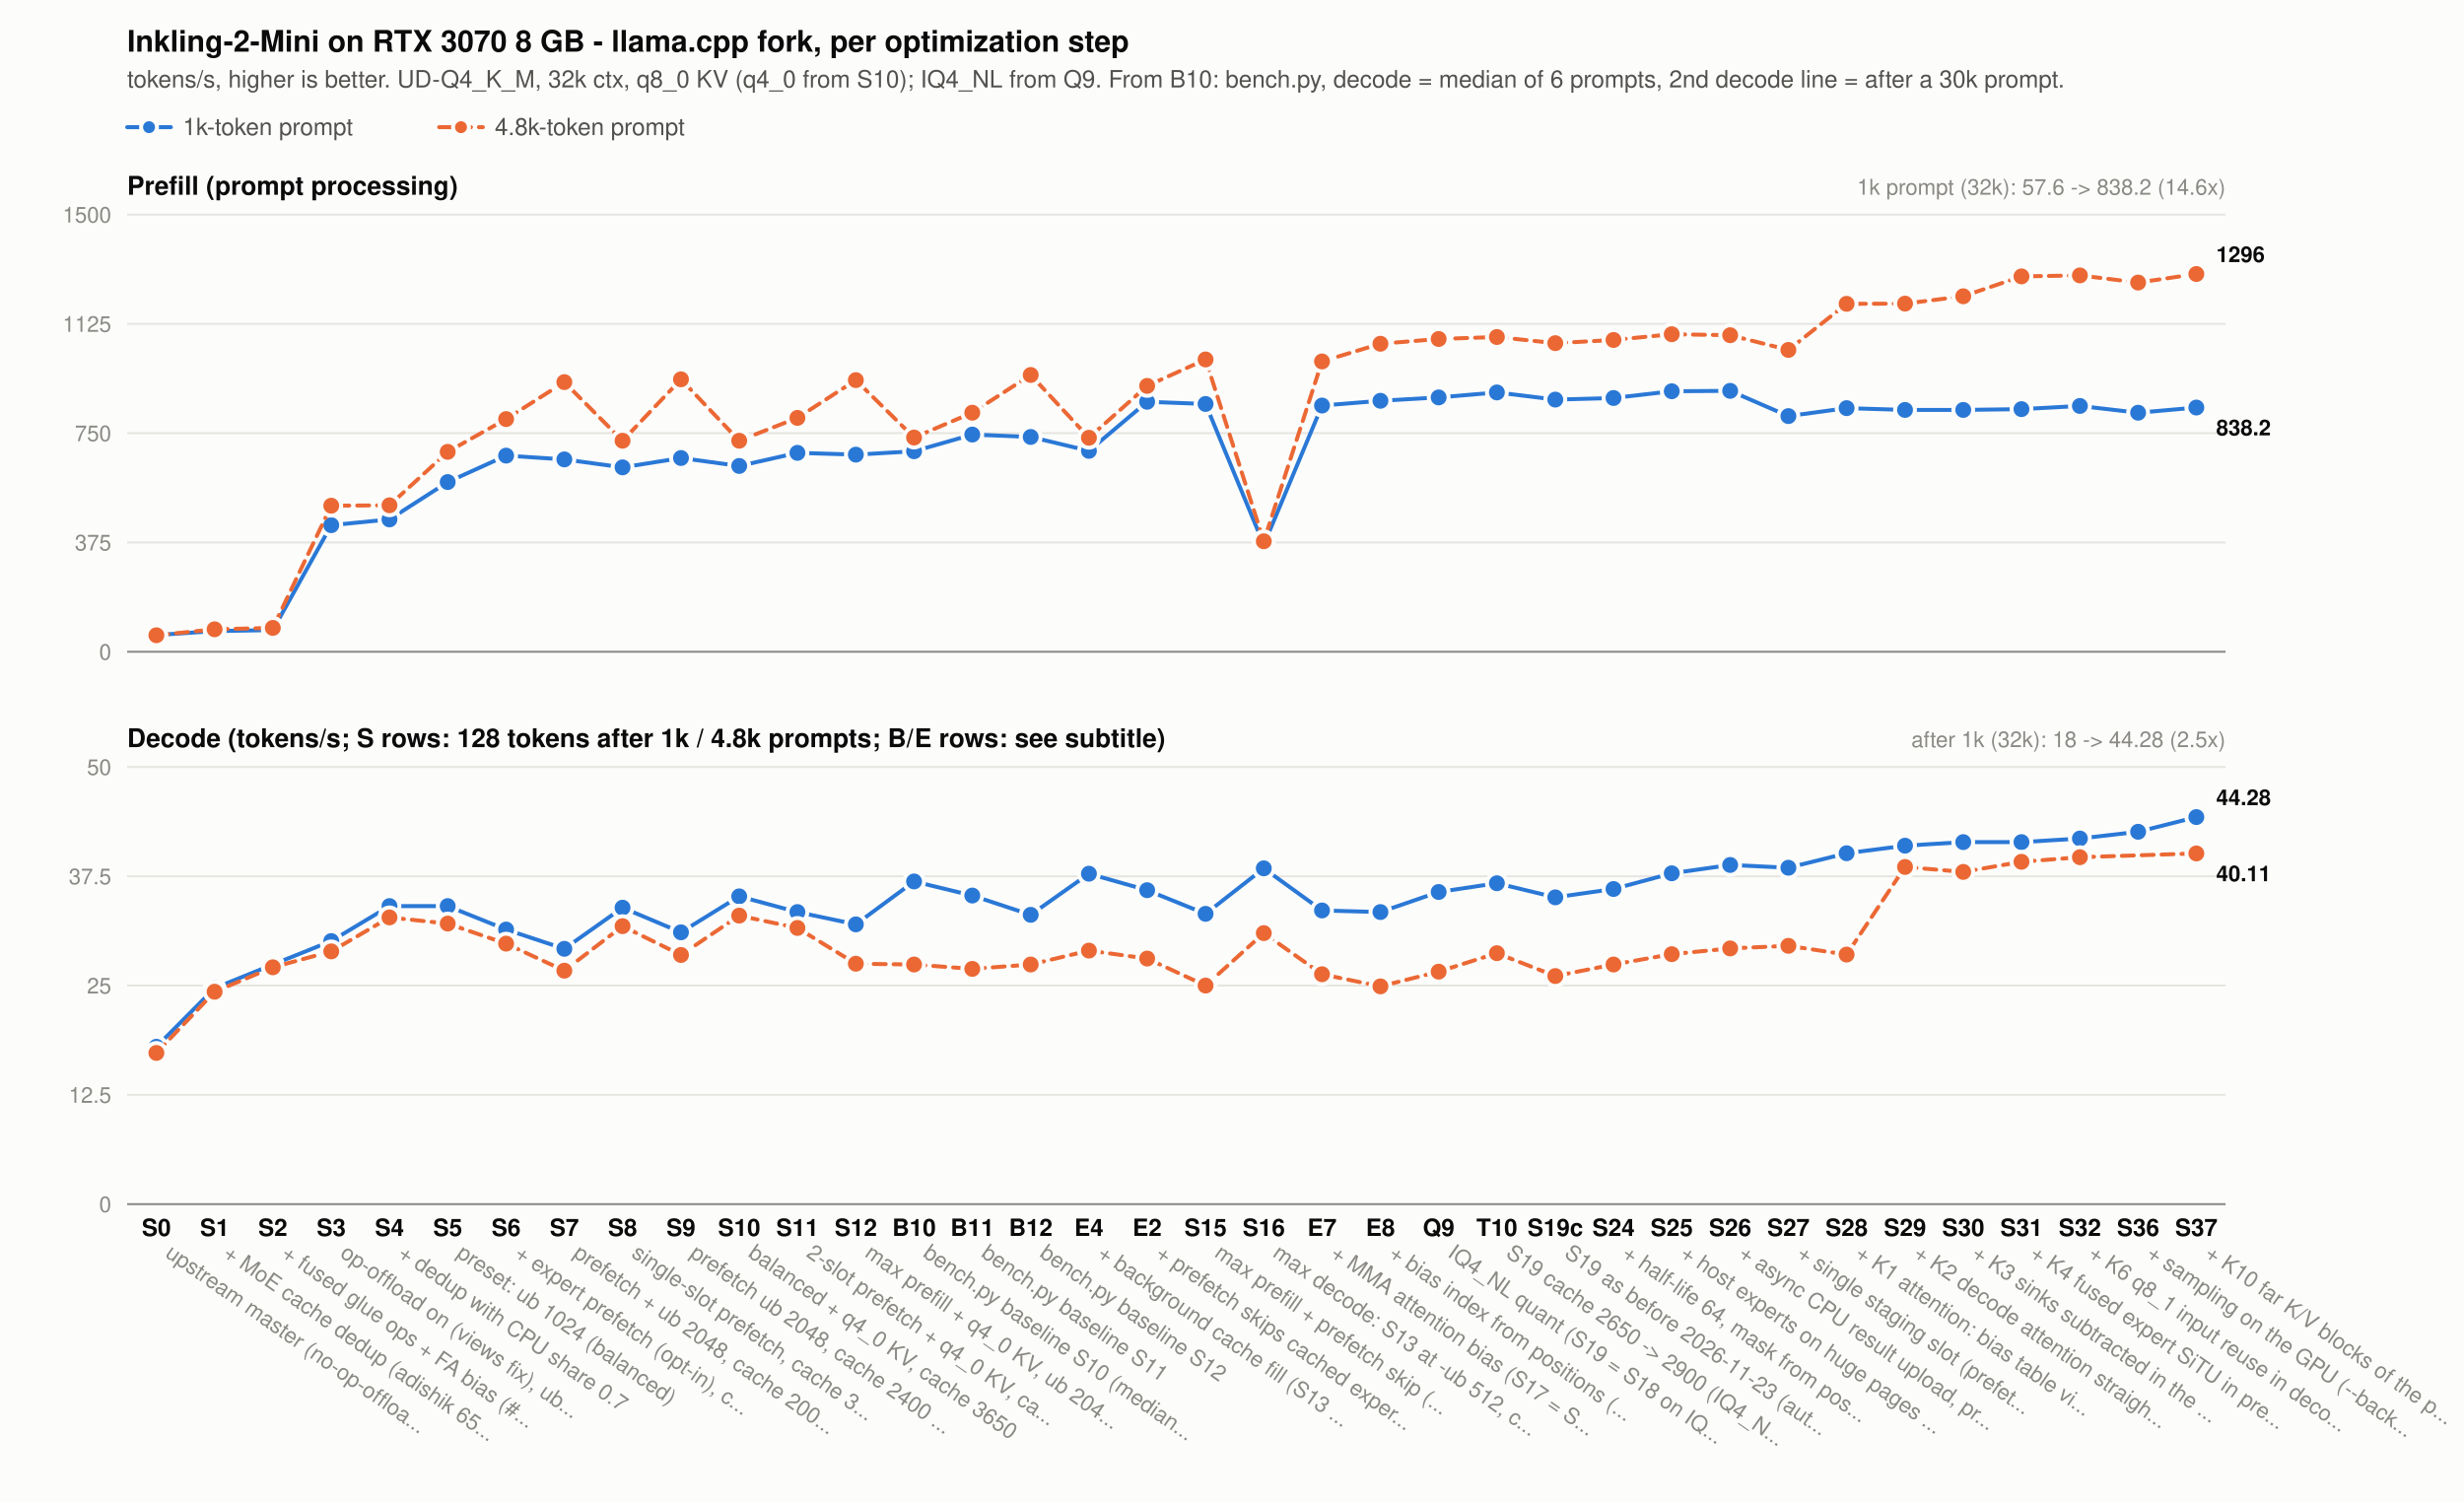
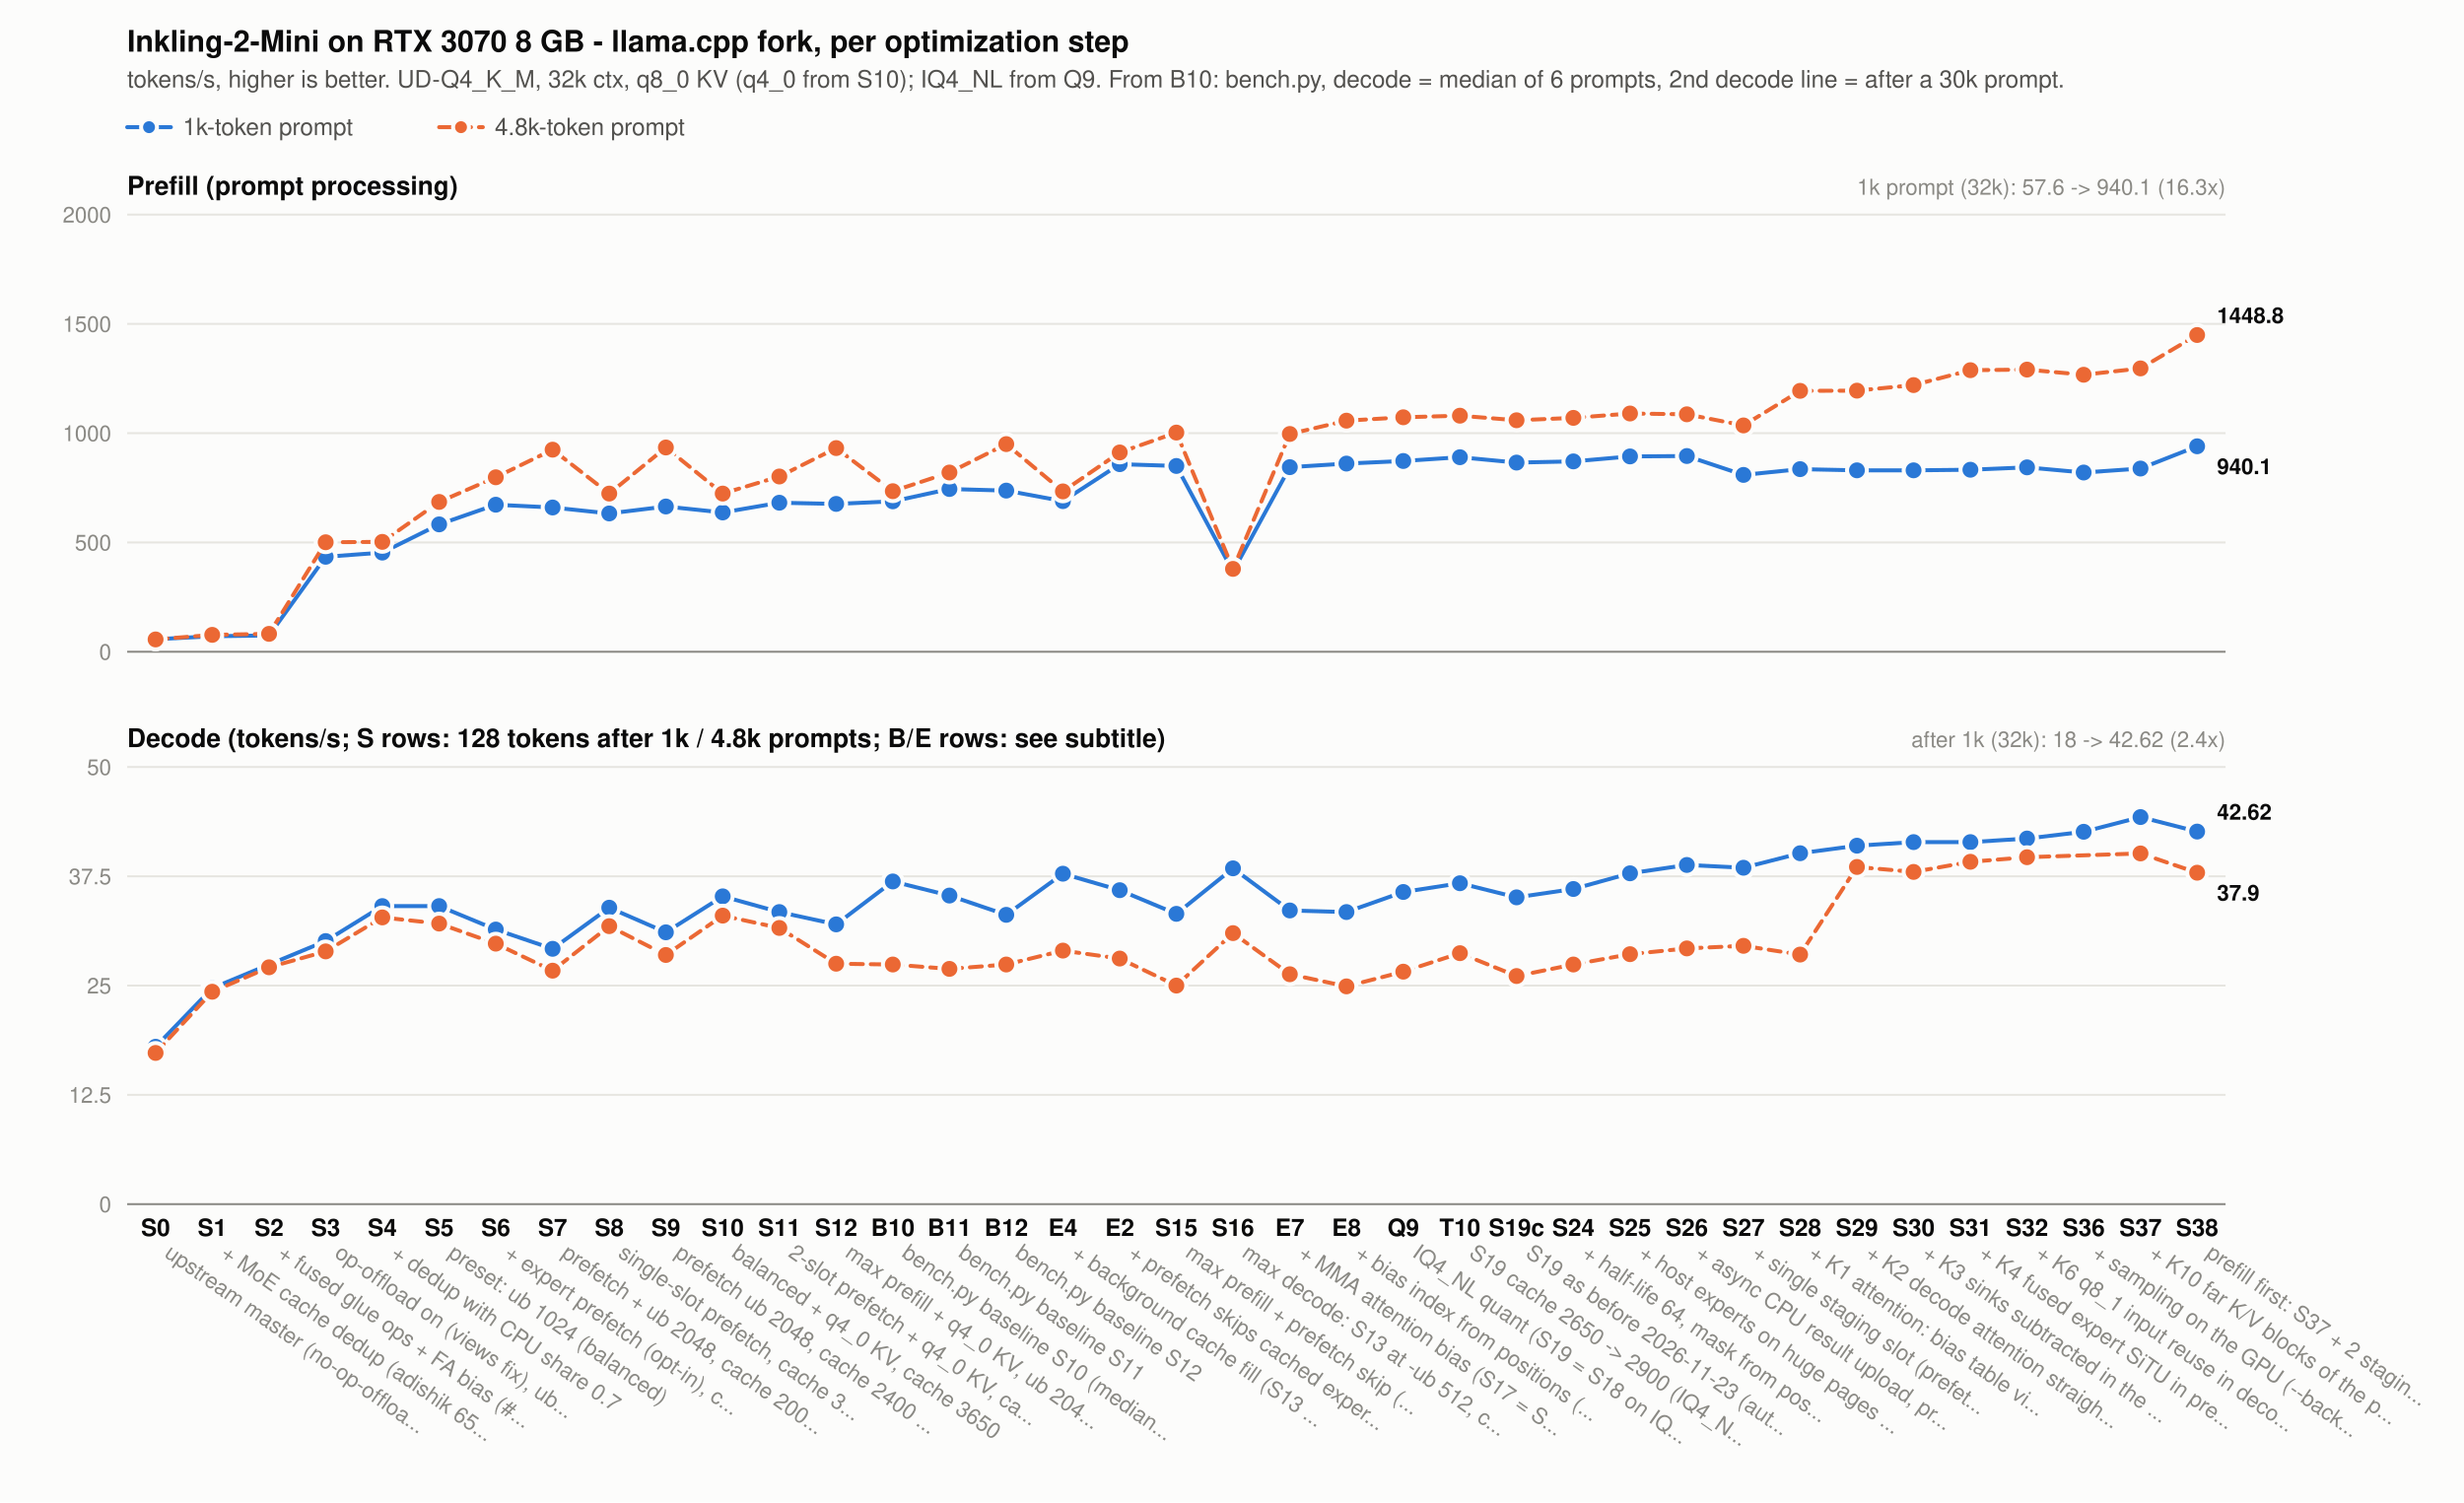
<svg xmlns="http://www.w3.org/2000/svg" viewBox="0 0 1240 756" width="1240" height="756" role="img" aria-label="Inkling-2-Mini prefill and decode speed per optimization step">
  <style>
.bg { fill: #fcfcfb; }
text { font-family: -apple-system, 'Segoe UI', Helvetica, Arial, sans-serif; fill: #52514e; font-size: 12px; }
.title { fill: #0b0b0b; font-size: 15px; font-weight: 600; }
.ptitle { fill: #0b0b0b; font-size: 13px; font-weight: 600; }
.tick { fill: #8a8984; font-size: 11px; }
.grid { stroke: #e6e5e0; stroke-width: 1; }
.base { stroke: #8a8984; stroke-width: 1; }
.l1 { stroke: #2a78d6; fill: none; stroke-width: 2; stroke-linejoin: round; stroke-linecap: round; }
.l2 { stroke: #eb6834; fill: none; stroke-width: 2; stroke-linejoin: round; stroke-linecap: round; stroke-dasharray: 6 4; }
.m1 { fill: #2a78d6; stroke: #fcfcfb; stroke-width: 2; }
.m2 { fill: #eb6834; stroke: #fcfcfb; stroke-width: 2; }
.val { fill: #0b0b0b; font-size: 11px; font-weight: 600; }
@media (prefers-color-scheme: dark) {
  .bg { fill: #1a1a19; }
  text { fill: #c3c2b7; }
  .title, .ptitle, .val { fill: #f0efec; }
  .tick { fill: #8f8e88; }
  .grid { stroke: #33332f; }
  .base { stroke: #8f8e88; }
  .l1 { stroke: #3987e5; } .l2 { stroke: #d95926; }
  .m1 { fill: #3987e5; stroke: #1a1a19; } .m2 { fill: #d95926; stroke: #1a1a19; }
}
</style>
  <rect class="bg" width="1240" height="756" />
  <text class="title" x="64" y="26">Inkling-2-Mini on RTX 3070 8 GB - llama.cpp fork, per optimization step</text>
  <text x="64" y="44">tokens/s, higher is better. UD-Q4_K_M, 32k ctx, q8_0 KV (q4_0 from S10); IQ4_NL from Q9. From B10: bench.py, decode = median of 6 prompts, 2nd decode line = after a 30k prompt.</text>
  <text class="ptitle" x="64" y="98">Prefill (prompt processing)</text>
  <line class="base" x1="64" x2="1120" y1="328.0" y2="328.0" />
  <text class="tick" x="56" y="332.0" text-anchor="end">0</text>
  <line class="grid" x1="64" x2="1120" y1="273.0" y2="273.0" />
-   <text class="tick" x="56" y="277.0" text-anchor="end">375</text>
+   <text class="tick" x="56" y="277.0" text-anchor="end">500</text>
  <line class="grid" x1="64" x2="1120" y1="218.0" y2="218.0" />
-   <text class="tick" x="56" y="222.0" text-anchor="end">750</text>
+   <text class="tick" x="56" y="222.0" text-anchor="end">1000</text>
  <line class="grid" x1="64" x2="1120" y1="163.0" y2="163.0" />
-   <text class="tick" x="56" y="167.0" text-anchor="end">1125</text>
+   <text class="tick" x="56" y="167.0" text-anchor="end">1500</text>
  <line class="grid" x1="64" x2="1120" y1="108.0" y2="108.0" />
-   <text class="tick" x="56" y="112.0" text-anchor="end">1500</text>
-   <polyline class="l1" points="78.7,319.6 108.0,317.6 137.3,317.1 166.7,264.3 196.0,261.4 225.3,242.6 254.7,229.3 284.0,231.2 313.3,235.2 342.7,230.5 372.0,234.5 401.3,227.9 430.7,228.8 460.0,227.1 489.3,218.7 518.7,219.9 548.0,226.9 577.3,202.2 606.7,203.3 636.0,274.2 665.3,204.1 694.7,201.7 724.0,200.0 753.3,197.5 782.7,201.1 812.0,200.3 841.3,196.9 870.7,196.7 900.0,209.4 929.3,205.4 958.7,206.3 988.0,206.3 1017.3,205.9 1046.7,204.3 1076.0,207.7 1105.3,205.1" />
-   <circle class="m1" cx="78.7" cy="319.6" r="5" />
-   <circle class="m1" cx="108.0" cy="317.6" r="5" />
-   <circle class="m1" cx="137.3" cy="317.1" r="5" />
-   <circle class="m1" cx="166.7" cy="264.3" r="5" />
-   <circle class="m1" cx="196.0" cy="261.4" r="5" />
-   <circle class="m1" cx="225.3" cy="242.6" r="5" />
-   <circle class="m1" cx="254.7" cy="229.3" r="5" />
-   <circle class="m1" cx="284.0" cy="231.2" r="5" />
-   <circle class="m1" cx="313.3" cy="235.2" r="5" />
-   <circle class="m1" cx="342.7" cy="230.5" r="5" />
-   <circle class="m1" cx="372.0" cy="234.5" r="5" />
-   <circle class="m1" cx="401.3" cy="227.9" r="5" />
-   <circle class="m1" cx="430.7" cy="228.8" r="5" />
-   <circle class="m1" cx="460.0" cy="227.1" r="5" />
-   <circle class="m1" cx="489.3" cy="218.7" r="5" />
-   <circle class="m1" cx="518.7" cy="219.9" r="5" />
-   <circle class="m1" cx="548.0" cy="226.9" r="5" />
-   <circle class="m1" cx="577.3" cy="202.2" r="5" />
-   <circle class="m1" cx="606.7" cy="203.3" r="5" />
-   <circle class="m1" cx="636.0" cy="274.2" r="5" />
-   <circle class="m1" cx="665.3" cy="204.1" r="5" />
-   <circle class="m1" cx="694.7" cy="201.7" r="5" />
-   <circle class="m1" cx="724.0" cy="200.0" r="5" />
-   <circle class="m1" cx="753.3" cy="197.5" r="5" />
-   <circle class="m1" cx="782.7" cy="201.1" r="5" />
-   <circle class="m1" cx="812.0" cy="200.3" r="5" />
-   <circle class="m1" cx="841.3" cy="196.9" r="5" />
-   <circle class="m1" cx="870.7" cy="196.7" r="5" />
-   <circle class="m1" cx="900.0" cy="209.4" r="5" />
-   <circle class="m1" cx="929.3" cy="205.4" r="5" />
-   <circle class="m1" cx="958.7" cy="206.3" r="5" />
-   <circle class="m1" cx="988.0" cy="206.3" r="5" />
-   <circle class="m1" cx="1017.3" cy="205.9" r="5" />
-   <circle class="m1" cx="1046.7" cy="204.3" r="5" />
-   <circle class="m1" cx="1076.0" cy="207.7" r="5" />
-   <circle class="m1" cx="1105.3" cy="205.1" r="5" />
-   <text class="val" x="1115.3" y="219.1">838.2</text>
-   <polyline class="l2" points="78.7,319.7 108.0,316.7 137.3,316.0 166.7,254.5 196.0,254.3 225.3,227.4 254.7,210.9 284.0,192.3 313.3,221.8 342.7,190.9 372.0,221.8 401.3,210.3 430.7,191.3 460.0,220.2 489.3,207.7 518.7,188.7 548.0,220.3 577.3,194.2 606.7,180.9 636.0,272.4 665.3,181.9 694.7,173.0 724.0,170.6 753.3,169.6 782.7,172.7 812.0,171.1 841.3,168.2 870.7,168.7 900.0,176.1 929.3,152.9 958.7,152.8 988.0,149.1 1017.3,139.1 1046.7,138.6 1076.0,142.2 1105.3,137.9" />
-   <circle class="m2" cx="78.7" cy="319.7" r="5" />
-   <circle class="m2" cx="108.0" cy="316.7" r="5" />
-   <circle class="m2" cx="137.3" cy="316.0" r="5" />
-   <circle class="m2" cx="166.7" cy="254.5" r="5" />
-   <circle class="m2" cx="196.0" cy="254.3" r="5" />
-   <circle class="m2" cx="225.3" cy="227.4" r="5" />
-   <circle class="m2" cx="254.7" cy="210.9" r="5" />
-   <circle class="m2" cx="284.0" cy="192.3" r="5" />
-   <circle class="m2" cx="313.3" cy="221.8" r="5" />
-   <circle class="m2" cx="342.7" cy="190.9" r="5" />
-   <circle class="m2" cx="372.0" cy="221.8" r="5" />
-   <circle class="m2" cx="401.3" cy="210.3" r="5" />
-   <circle class="m2" cx="430.7" cy="191.3" r="5" />
-   <circle class="m2" cx="460.0" cy="220.2" r="5" />
-   <circle class="m2" cx="489.3" cy="207.7" r="5" />
-   <circle class="m2" cx="518.7" cy="188.7" r="5" />
-   <circle class="m2" cx="548.0" cy="220.3" r="5" />
-   <circle class="m2" cx="577.3" cy="194.2" r="5" />
-   <circle class="m2" cx="606.7" cy="180.9" r="5" />
-   <circle class="m2" cx="636.0" cy="272.4" r="5" />
-   <circle class="m2" cx="665.3" cy="181.9" r="5" />
-   <circle class="m2" cx="694.7" cy="173.0" r="5" />
-   <circle class="m2" cx="724.0" cy="170.6" r="5" />
-   <circle class="m2" cx="753.3" cy="169.6" r="5" />
-   <circle class="m2" cx="782.7" cy="172.7" r="5" />
-   <circle class="m2" cx="812.0" cy="171.1" r="5" />
-   <circle class="m2" cx="841.3" cy="168.2" r="5" />
-   <circle class="m2" cx="870.7" cy="168.7" r="5" />
-   <circle class="m2" cx="900.0" cy="176.1" r="5" />
-   <circle class="m2" cx="929.3" cy="152.9" r="5" />
-   <circle class="m2" cx="958.7" cy="152.8" r="5" />
-   <circle class="m2" cx="988.0" cy="149.1" r="5" />
-   <circle class="m2" cx="1017.3" cy="139.1" r="5" />
-   <circle class="m2" cx="1046.7" cy="138.6" r="5" />
-   <circle class="m2" cx="1076.0" cy="142.2" r="5" />
-   <circle class="m2" cx="1105.3" cy="137.9" r="5" />
-   <text class="val" x="1115.3" y="131.9">1296</text>
-   <text class="tick" x="1120" y="98" text-anchor="end">1k prompt (32k): 57.6 -&gt; 838.2 (14.6x)</text>
+   <text class="tick" x="56" y="112.0" text-anchor="end">2000</text>
+   <polyline class="l1" points="78.3,321.7 106.8,320.2 135.4,319.8 163.9,280.2 192.4,278.1 221.0,263.9 249.5,254.0 278.1,255.4 306.6,258.4 335.1,254.9 363.7,257.9 392.2,253.0 420.8,253.6 449.3,252.3 477.8,246.1 506.4,246.9 534.9,252.2 563.5,233.6 592.0,234.5 620.5,287.6 649.1,235.1 677.6,233.3 706.2,232.0 734.7,230.1 763.2,232.8 791.8,232.2 820.3,229.7 848.9,229.5 877.4,239.0 905.9,236.1 934.5,236.7 963.0,236.7 991.6,236.4 1020.1,235.2 1048.6,237.8 1077.2,235.8 1105.7,224.6" />
+   <circle class="m1" cx="78.3" cy="321.7" r="5" />
+   <circle class="m1" cx="106.8" cy="320.2" r="5" />
+   <circle class="m1" cx="135.4" cy="319.8" r="5" />
+   <circle class="m1" cx="163.9" cy="280.2" r="5" />
+   <circle class="m1" cx="192.4" cy="278.1" r="5" />
+   <circle class="m1" cx="221.0" cy="263.9" r="5" />
+   <circle class="m1" cx="249.5" cy="254.0" r="5" />
+   <circle class="m1" cx="278.1" cy="255.4" r="5" />
+   <circle class="m1" cx="306.6" cy="258.4" r="5" />
+   <circle class="m1" cx="335.1" cy="254.9" r="5" />
+   <circle class="m1" cx="363.7" cy="257.9" r="5" />
+   <circle class="m1" cx="392.2" cy="253.0" r="5" />
+   <circle class="m1" cx="420.8" cy="253.6" r="5" />
+   <circle class="m1" cx="449.3" cy="252.3" r="5" />
+   <circle class="m1" cx="477.8" cy="246.1" r="5" />
+   <circle class="m1" cx="506.4" cy="246.9" r="5" />
+   <circle class="m1" cx="534.9" cy="252.2" r="5" />
+   <circle class="m1" cx="563.5" cy="233.6" r="5" />
+   <circle class="m1" cx="592.0" cy="234.5" r="5" />
+   <circle class="m1" cx="620.5" cy="287.6" r="5" />
+   <circle class="m1" cx="649.1" cy="235.1" r="5" />
+   <circle class="m1" cx="677.6" cy="233.3" r="5" />
+   <circle class="m1" cx="706.2" cy="232.0" r="5" />
+   <circle class="m1" cx="734.7" cy="230.1" r="5" />
+   <circle class="m1" cx="763.2" cy="232.8" r="5" />
+   <circle class="m1" cx="791.8" cy="232.2" r="5" />
+   <circle class="m1" cx="820.3" cy="229.7" r="5" />
+   <circle class="m1" cx="848.9" cy="229.5" r="5" />
+   <circle class="m1" cx="877.4" cy="239.0" r="5" />
+   <circle class="m1" cx="905.9" cy="236.1" r="5" />
+   <circle class="m1" cx="934.5" cy="236.7" r="5" />
+   <circle class="m1" cx="963.0" cy="236.7" r="5" />
+   <circle class="m1" cx="991.6" cy="236.4" r="5" />
+   <circle class="m1" cx="1020.1" cy="235.2" r="5" />
+   <circle class="m1" cx="1048.6" cy="237.8" r="5" />
+   <circle class="m1" cx="1077.2" cy="235.8" r="5" />
+   <circle class="m1" cx="1105.7" cy="224.6" r="5" />
+   <text class="val" x="1115.7" y="238.6">940.1</text>
+   <polyline class="l2" points="78.3,321.8 106.8,319.5 135.4,319.0 163.9,272.9 192.4,272.7 221.0,252.6 249.5,240.2 278.1,226.3 306.6,248.4 335.1,225.2 363.7,248.4 392.2,239.8 420.8,225.5 449.3,247.2 477.8,237.8 506.4,223.5 534.9,247.3 563.5,227.7 592.0,217.7 620.5,286.3 649.1,218.4 677.6,211.7 706.2,210.0 734.7,209.2 763.2,211.5 791.8,210.3 820.3,208.1 848.9,208.5 877.4,214.1 905.9,196.7 934.5,196.6 963.0,193.8 991.6,186.3 1020.1,186.0 1048.6,188.6 1077.2,185.4 1105.7,168.6" />
+   <circle class="m2" cx="78.3" cy="321.8" r="5" />
+   <circle class="m2" cx="106.8" cy="319.5" r="5" />
+   <circle class="m2" cx="135.4" cy="319.0" r="5" />
+   <circle class="m2" cx="163.9" cy="272.9" r="5" />
+   <circle class="m2" cx="192.4" cy="272.7" r="5" />
+   <circle class="m2" cx="221.0" cy="252.6" r="5" />
+   <circle class="m2" cx="249.5" cy="240.2" r="5" />
+   <circle class="m2" cx="278.1" cy="226.3" r="5" />
+   <circle class="m2" cx="306.6" cy="248.4" r="5" />
+   <circle class="m2" cx="335.1" cy="225.2" r="5" />
+   <circle class="m2" cx="363.7" cy="248.4" r="5" />
+   <circle class="m2" cx="392.2" cy="239.8" r="5" />
+   <circle class="m2" cx="420.8" cy="225.5" r="5" />
+   <circle class="m2" cx="449.3" cy="247.2" r="5" />
+   <circle class="m2" cx="477.8" cy="237.8" r="5" />
+   <circle class="m2" cx="506.4" cy="223.5" r="5" />
+   <circle class="m2" cx="534.9" cy="247.3" r="5" />
+   <circle class="m2" cx="563.5" cy="227.7" r="5" />
+   <circle class="m2" cx="592.0" cy="217.7" r="5" />
+   <circle class="m2" cx="620.5" cy="286.3" r="5" />
+   <circle class="m2" cx="649.1" cy="218.4" r="5" />
+   <circle class="m2" cx="677.6" cy="211.7" r="5" />
+   <circle class="m2" cx="706.2" cy="210.0" r="5" />
+   <circle class="m2" cx="734.7" cy="209.2" r="5" />
+   <circle class="m2" cx="763.2" cy="211.5" r="5" />
+   <circle class="m2" cx="791.8" cy="210.3" r="5" />
+   <circle class="m2" cx="820.3" cy="208.1" r="5" />
+   <circle class="m2" cx="848.9" cy="208.5" r="5" />
+   <circle class="m2" cx="877.4" cy="214.1" r="5" />
+   <circle class="m2" cx="905.9" cy="196.7" r="5" />
+   <circle class="m2" cx="934.5" cy="196.6" r="5" />
+   <circle class="m2" cx="963.0" cy="193.8" r="5" />
+   <circle class="m2" cx="991.6" cy="186.3" r="5" />
+   <circle class="m2" cx="1020.1" cy="186.0" r="5" />
+   <circle class="m2" cx="1048.6" cy="188.6" r="5" />
+   <circle class="m2" cx="1077.2" cy="185.4" r="5" />
+   <circle class="m2" cx="1105.7" cy="168.6" r="5" />
+   <text class="val" x="1115.7" y="162.6">1448.8</text>
+   <text class="tick" x="1120" y="98" text-anchor="end">1k prompt (32k): 57.6 -&gt; 940.1 (16.3x)</text>
  <text class="ptitle" x="64" y="376">Decode (tokens/s; S rows: 128 tokens after 1k / 4.8k prompts; B/E rows: see subtitle)</text>
  <line class="base" x1="64" x2="1120" y1="606.0" y2="606.0" />
  <text class="tick" x="56" y="610.0" text-anchor="end">0</text>
  <line class="grid" x1="64" x2="1120" y1="551.0" y2="551.0" />
  <text class="tick" x="56" y="555.0" text-anchor="end">12.5</text>
  <line class="grid" x1="64" x2="1120" y1="496.0" y2="496.0" />
  <text class="tick" x="56" y="500.0" text-anchor="end">25</text>
  <line class="grid" x1="64" x2="1120" y1="441.0" y2="441.0" />
  <text class="tick" x="56" y="445.0" text-anchor="end">37.5</text>
  <line class="grid" x1="64" x2="1120" y1="386.0" y2="386.0" />
  <text class="tick" x="56" y="390.0" text-anchor="end">50</text>
-   <polyline class="l1" points="78.7,526.8 108.0,497.3 137.3,485.4 166.7,473.6 196.0,456.0 225.3,456.0 254.7,467.8 284.0,477.5 313.3,456.8 342.7,469.2 372.0,451.1 401.3,459.0 430.7,465.2 460.0,443.6 489.3,450.7 518.7,460.4 548.0,439.7 577.3,448.0 606.7,459.9 636.0,437.0 665.3,458.2 694.7,459.0 724.0,448.9 753.3,444.5 782.7,451.6 812.0,447.4 841.3,439.5 870.7,435.3 900.0,436.7 929.3,429.4 958.7,425.6 988.0,423.8 1017.3,423.8 1046.7,422.0 1076.0,418.6 1105.3,411.2" />
-   <circle class="m1" cx="78.7" cy="526.8" r="5" />
-   <circle class="m1" cx="108.0" cy="497.3" r="5" />
-   <circle class="m1" cx="137.3" cy="485.4" r="5" />
-   <circle class="m1" cx="166.7" cy="473.6" r="5" />
-   <circle class="m1" cx="196.0" cy="456.0" r="5" />
-   <circle class="m1" cx="225.3" cy="456.0" r="5" />
-   <circle class="m1" cx="254.7" cy="467.8" r="5" />
-   <circle class="m1" cx="284.0" cy="477.5" r="5" />
-   <circle class="m1" cx="313.3" cy="456.8" r="5" />
-   <circle class="m1" cx="342.7" cy="469.2" r="5" />
-   <circle class="m1" cx="372.0" cy="451.1" r="5" />
-   <circle class="m1" cx="401.3" cy="459.0" r="5" />
-   <circle class="m1" cx="430.7" cy="465.2" r="5" />
-   <circle class="m1" cx="460.0" cy="443.6" r="5" />
-   <circle class="m1" cx="489.3" cy="450.7" r="5" />
-   <circle class="m1" cx="518.7" cy="460.4" r="5" />
-   <circle class="m1" cx="548.0" cy="439.7" r="5" />
-   <circle class="m1" cx="577.3" cy="448.0" r="5" />
-   <circle class="m1" cx="606.7" cy="459.9" r="5" />
-   <circle class="m1" cx="636.0" cy="437.0" r="5" />
-   <circle class="m1" cx="665.3" cy="458.2" r="5" />
-   <circle class="m1" cx="694.7" cy="459.0" r="5" />
-   <circle class="m1" cx="724.0" cy="448.9" r="5" />
-   <circle class="m1" cx="753.3" cy="444.5" r="5" />
-   <circle class="m1" cx="782.7" cy="451.6" r="5" />
-   <circle class="m1" cx="812.0" cy="447.4" r="5" />
-   <circle class="m1" cx="841.3" cy="439.5" r="5" />
-   <circle class="m1" cx="870.7" cy="435.3" r="5" />
-   <circle class="m1" cx="900.0" cy="436.7" r="5" />
-   <circle class="m1" cx="929.3" cy="429.4" r="5" />
-   <circle class="m1" cx="958.7" cy="425.6" r="5" />
-   <circle class="m1" cx="988.0" cy="423.8" r="5" />
-   <circle class="m1" cx="1017.3" cy="423.8" r="5" />
-   <circle class="m1" cx="1046.7" cy="422.0" r="5" />
-   <circle class="m1" cx="1076.0" cy="418.6" r="5" />
-   <circle class="m1" cx="1105.3" cy="411.2" r="5" />
-   <text class="val" x="1115.3" y="405.2">44.28</text>
-   <polyline class="l2" points="78.7,529.9 108.0,499.1 137.3,486.8 166.7,478.8 196.0,461.7 225.3,464.8 254.7,474.9 284.0,488.5 313.3,466.1 342.7,480.6 372.0,460.8 401.3,467.0 430.7,485.0 460.0,485.4 489.3,487.6 518.7,485.4 548.0,478.4 577.3,482.4 606.7,496.0 636.0,469.6 665.3,490.3 694.7,496.4 724.0,489.0 753.3,479.7 782.7,491.2 812.0,485.4 841.3,480.2 870.7,477.3 900.0,476.0 929.3,480.4 958.7,436.3 988.0,438.8 1017.3,433.7 1046.7,431.4 1105.3,429.5" />
-   <circle class="m2" cx="78.7" cy="529.9" r="5" />
-   <circle class="m2" cx="108.0" cy="499.1" r="5" />
-   <circle class="m2" cx="137.3" cy="486.8" r="5" />
-   <circle class="m2" cx="166.7" cy="478.8" r="5" />
-   <circle class="m2" cx="196.0" cy="461.7" r="5" />
-   <circle class="m2" cx="225.3" cy="464.8" r="5" />
-   <circle class="m2" cx="254.7" cy="474.9" r="5" />
-   <circle class="m2" cx="284.0" cy="488.5" r="5" />
-   <circle class="m2" cx="313.3" cy="466.1" r="5" />
-   <circle class="m2" cx="342.7" cy="480.6" r="5" />
-   <circle class="m2" cx="372.0" cy="460.8" r="5" />
-   <circle class="m2" cx="401.3" cy="467.0" r="5" />
-   <circle class="m2" cx="430.7" cy="485.0" r="5" />
-   <circle class="m2" cx="460.0" cy="485.4" r="5" />
-   <circle class="m2" cx="489.3" cy="487.6" r="5" />
-   <circle class="m2" cx="518.7" cy="485.4" r="5" />
-   <circle class="m2" cx="548.0" cy="478.4" r="5" />
-   <circle class="m2" cx="577.3" cy="482.4" r="5" />
-   <circle class="m2" cx="606.7" cy="496.0" r="5" />
-   <circle class="m2" cx="636.0" cy="469.6" r="5" />
-   <circle class="m2" cx="665.3" cy="490.3" r="5" />
-   <circle class="m2" cx="694.7" cy="496.4" r="5" />
-   <circle class="m2" cx="724.0" cy="489.0" r="5" />
-   <circle class="m2" cx="753.3" cy="479.7" r="5" />
-   <circle class="m2" cx="782.7" cy="491.2" r="5" />
-   <circle class="m2" cx="812.0" cy="485.4" r="5" />
-   <circle class="m2" cx="841.3" cy="480.2" r="5" />
-   <circle class="m2" cx="870.7" cy="477.3" r="5" />
-   <circle class="m2" cx="900.0" cy="476.0" r="5" />
-   <circle class="m2" cx="929.3" cy="480.4" r="5" />
-   <circle class="m2" cx="958.7" cy="436.3" r="5" />
-   <circle class="m2" cx="988.0" cy="438.8" r="5" />
-   <circle class="m2" cx="1017.3" cy="433.7" r="5" />
-   <circle class="m2" cx="1046.7" cy="431.4" r="5" />
-   <circle class="m2" cx="1105.3" cy="429.5" r="5" />
-   <text class="val" x="1115.3" y="443.5">40.11</text>
-   <text class="tick" x="1120" y="376" text-anchor="end">after 1k (32k): 18 -&gt; 44.28 (2.5x)</text>
-   <text class="ptitle" x="78.7" y="622" text-anchor="middle" style="font-size:12px">S0</text>
-   <text class="tick" transform="translate(82.7,632) rotate(35)" text-anchor="start">upstream master (no-op-offloa...</text>
-   <text class="ptitle" x="108.0" y="622" text-anchor="middle" style="font-size:12px">S1</text>
-   <text class="tick" transform="translate(112.0,632) rotate(35)" text-anchor="start">+ MoE cache dedup (adishik 65...</text>
-   <text class="ptitle" x="137.3" y="622" text-anchor="middle" style="font-size:12px">S2</text>
-   <text class="tick" transform="translate(141.3,632) rotate(35)" text-anchor="start">+ fused glue ops + FA bias (#...</text>
-   <text class="ptitle" x="166.7" y="622" text-anchor="middle" style="font-size:12px">S3</text>
-   <text class="tick" transform="translate(170.7,632) rotate(35)" text-anchor="start">op-offload on (views fix), ub...</text>
-   <text class="ptitle" x="196.0" y="622" text-anchor="middle" style="font-size:12px">S4</text>
-   <text class="tick" transform="translate(200.0,632) rotate(35)" text-anchor="start">+ dedup with CPU share 0.7</text>
-   <text class="ptitle" x="225.3" y="622" text-anchor="middle" style="font-size:12px">S5</text>
-   <text class="tick" transform="translate(229.3,632) rotate(35)" text-anchor="start">preset: ub 1024 (balanced)</text>
-   <text class="ptitle" x="254.7" y="622" text-anchor="middle" style="font-size:12px">S6</text>
-   <text class="tick" transform="translate(258.7,632) rotate(35)" text-anchor="start">+ expert prefetch (opt-in), c...</text>
-   <text class="ptitle" x="284.0" y="622" text-anchor="middle" style="font-size:12px">S7</text>
-   <text class="tick" transform="translate(288.0,632) rotate(35)" text-anchor="start">prefetch + ub 2048, cache 200...</text>
-   <text class="ptitle" x="313.3" y="622" text-anchor="middle" style="font-size:12px">S8</text>
-   <text class="tick" transform="translate(317.3,632) rotate(35)" text-anchor="start">single-slot prefetch, cache 3...</text>
-   <text class="ptitle" x="342.7" y="622" text-anchor="middle" style="font-size:12px">S9</text>
-   <text class="tick" transform="translate(346.7,632) rotate(35)" text-anchor="start">prefetch ub 2048, cache 2400 ...</text>
-   <text class="ptitle" x="372.0" y="622" text-anchor="middle" style="font-size:12px">S10</text>
-   <text class="tick" transform="translate(376.0,632) rotate(35)" text-anchor="start">balanced + q4_0 KV, cache 3650</text>
-   <text class="ptitle" x="401.3" y="622" text-anchor="middle" style="font-size:12px">S11</text>
-   <text class="tick" transform="translate(405.3,632) rotate(35)" text-anchor="start">2-slot prefetch + q4_0 KV, ca...</text>
-   <text class="ptitle" x="430.7" y="622" text-anchor="middle" style="font-size:12px">S12</text>
-   <text class="tick" transform="translate(434.7,632) rotate(35)" text-anchor="start">max prefill + q4_0 KV, ub 204...</text>
-   <text class="ptitle" x="460.0" y="622" text-anchor="middle" style="font-size:12px">B10</text>
-   <text class="tick" transform="translate(464.0,632) rotate(35)" text-anchor="start">bench.py baseline S10 (median...</text>
-   <text class="ptitle" x="489.3" y="622" text-anchor="middle" style="font-size:12px">B11</text>
-   <text class="tick" transform="translate(493.3,632) rotate(35)" text-anchor="start">bench.py baseline S11</text>
-   <text class="ptitle" x="518.7" y="622" text-anchor="middle" style="font-size:12px">B12</text>
-   <text class="tick" transform="translate(522.7,632) rotate(35)" text-anchor="start">bench.py baseline S12</text>
-   <text class="ptitle" x="548.0" y="622" text-anchor="middle" style="font-size:12px">E4</text>
-   <text class="tick" transform="translate(552.0,632) rotate(35)" text-anchor="start">+ background cache fill (S13 ...</text>
-   <text class="ptitle" x="577.3" y="622" text-anchor="middle" style="font-size:12px">E2</text>
-   <text class="tick" transform="translate(581.3,632) rotate(35)" text-anchor="start">+ prefetch skips cached exper...</text>
-   <text class="ptitle" x="606.7" y="622" text-anchor="middle" style="font-size:12px">S15</text>
-   <text class="tick" transform="translate(610.7,632) rotate(35)" text-anchor="start">max prefill + prefetch skip (...</text>
-   <text class="ptitle" x="636.0" y="622" text-anchor="middle" style="font-size:12px">S16</text>
-   <text class="tick" transform="translate(640.0,632) rotate(35)" text-anchor="start">max decode: S13 at -ub 512, c...</text>
-   <text class="ptitle" x="665.3" y="622" text-anchor="middle" style="font-size:12px">E7</text>
-   <text class="tick" transform="translate(669.3,632) rotate(35)" text-anchor="start">+ MMA attention bias (S17 = S...</text>
-   <text class="ptitle" x="694.7" y="622" text-anchor="middle" style="font-size:12px">E8</text>
-   <text class="tick" transform="translate(698.7,632) rotate(35)" text-anchor="start">+ bias index from positions (...</text>
-   <text class="ptitle" x="724.0" y="622" text-anchor="middle" style="font-size:12px">Q9</text>
-   <text class="tick" transform="translate(728.0,632) rotate(35)" text-anchor="start">IQ4_NL quant (S19 = S18 on IQ...</text>
-   <text class="ptitle" x="753.3" y="622" text-anchor="middle" style="font-size:12px">T10</text>
-   <text class="tick" transform="translate(757.3,632) rotate(35)" text-anchor="start">S19 cache 2650 -&gt; 2900 (IQ4_N...</text>
-   <text class="ptitle" x="782.7" y="622" text-anchor="middle" style="font-size:12px">S19c</text>
-   <text class="tick" transform="translate(786.7,632) rotate(35)" text-anchor="start">S19 as before 2026-11-23 (aut...</text>
-   <text class="ptitle" x="812.0" y="622" text-anchor="middle" style="font-size:12px">S24</text>
-   <text class="tick" transform="translate(816.0,632) rotate(35)" text-anchor="start">+ half-life 64, mask from pos...</text>
-   <text class="ptitle" x="841.3" y="622" text-anchor="middle" style="font-size:12px">S25</text>
-   <text class="tick" transform="translate(845.3,632) rotate(35)" text-anchor="start">+ host experts on huge pages ...</text>
-   <text class="ptitle" x="870.7" y="622" text-anchor="middle" style="font-size:12px">S26</text>
-   <text class="tick" transform="translate(874.7,632) rotate(35)" text-anchor="start">+ async CPU result upload, pr...</text>
-   <text class="ptitle" x="900.0" y="622" text-anchor="middle" style="font-size:12px">S27</text>
-   <text class="tick" transform="translate(904.0,632) rotate(35)" text-anchor="start">+ single staging slot (prefet...</text>
-   <text class="ptitle" x="929.3" y="622" text-anchor="middle" style="font-size:12px">S28</text>
-   <text class="tick" transform="translate(933.3,632) rotate(35)" text-anchor="start">+ K1 attention: bias table vi...</text>
-   <text class="ptitle" x="958.7" y="622" text-anchor="middle" style="font-size:12px">S29</text>
-   <text class="tick" transform="translate(962.7,632) rotate(35)" text-anchor="start">+ K2 decode attention straigh...</text>
-   <text class="ptitle" x="988.0" y="622" text-anchor="middle" style="font-size:12px">S30</text>
-   <text class="tick" transform="translate(992.0,632) rotate(35)" text-anchor="start">+ K3 sinks subtracted in the ...</text>
-   <text class="ptitle" x="1017.3" y="622" text-anchor="middle" style="font-size:12px">S31</text>
-   <text class="tick" transform="translate(1021.3,632) rotate(35)" text-anchor="start">+ K4 fused expert SiTU in pre...</text>
-   <text class="ptitle" x="1046.7" y="622" text-anchor="middle" style="font-size:12px">S32</text>
-   <text class="tick" transform="translate(1050.7,632) rotate(35)" text-anchor="start">+ K6 q8_1 input reuse in deco...</text>
-   <text class="ptitle" x="1076.0" y="622" text-anchor="middle" style="font-size:12px">S36</text>
-   <text class="tick" transform="translate(1080.0,632) rotate(35)" text-anchor="start">+ sampling on the GPU (--back...</text>
-   <text class="ptitle" x="1105.3" y="622" text-anchor="middle" style="font-size:12px">S37</text>
-   <text class="tick" transform="translate(1109.3,632) rotate(35)" text-anchor="start">+ K10 far K/V blocks of the p...</text>
+   <polyline class="l1" points="78.3,526.8 106.8,497.3 135.4,485.4 163.9,473.6 192.4,456.0 221.0,456.0 249.5,467.8 278.1,477.5 306.6,456.8 335.1,469.2 363.7,451.1 392.2,459.0 420.8,465.2 449.3,443.6 477.8,450.7 506.4,460.4 534.9,439.7 563.5,448.0 592.0,459.9 620.5,437.0 649.1,458.2 677.6,459.0 706.2,448.9 734.7,444.5 763.2,451.6 791.8,447.4 820.3,439.5 848.9,435.3 877.4,436.7 905.9,429.4 934.5,425.6 963.0,423.8 991.6,423.8 1020.1,422.0 1048.6,418.6 1077.2,411.2 1105.7,418.5" />
+   <circle class="m1" cx="78.3" cy="526.8" r="5" />
+   <circle class="m1" cx="106.8" cy="497.3" r="5" />
+   <circle class="m1" cx="135.4" cy="485.4" r="5" />
+   <circle class="m1" cx="163.9" cy="473.6" r="5" />
+   <circle class="m1" cx="192.4" cy="456.0" r="5" />
+   <circle class="m1" cx="221.0" cy="456.0" r="5" />
+   <circle class="m1" cx="249.5" cy="467.8" r="5" />
+   <circle class="m1" cx="278.1" cy="477.5" r="5" />
+   <circle class="m1" cx="306.6" cy="456.8" r="5" />
+   <circle class="m1" cx="335.1" cy="469.2" r="5" />
+   <circle class="m1" cx="363.7" cy="451.1" r="5" />
+   <circle class="m1" cx="392.2" cy="459.0" r="5" />
+   <circle class="m1" cx="420.8" cy="465.2" r="5" />
+   <circle class="m1" cx="449.3" cy="443.6" r="5" />
+   <circle class="m1" cx="477.8" cy="450.7" r="5" />
+   <circle class="m1" cx="506.4" cy="460.4" r="5" />
+   <circle class="m1" cx="534.9" cy="439.7" r="5" />
+   <circle class="m1" cx="563.5" cy="448.0" r="5" />
+   <circle class="m1" cx="592.0" cy="459.9" r="5" />
+   <circle class="m1" cx="620.5" cy="437.0" r="5" />
+   <circle class="m1" cx="649.1" cy="458.2" r="5" />
+   <circle class="m1" cx="677.6" cy="459.0" r="5" />
+   <circle class="m1" cx="706.2" cy="448.9" r="5" />
+   <circle class="m1" cx="734.7" cy="444.5" r="5" />
+   <circle class="m1" cx="763.2" cy="451.6" r="5" />
+   <circle class="m1" cx="791.8" cy="447.4" r="5" />
+   <circle class="m1" cx="820.3" cy="439.5" r="5" />
+   <circle class="m1" cx="848.9" cy="435.3" r="5" />
+   <circle class="m1" cx="877.4" cy="436.7" r="5" />
+   <circle class="m1" cx="905.9" cy="429.4" r="5" />
+   <circle class="m1" cx="934.5" cy="425.6" r="5" />
+   <circle class="m1" cx="963.0" cy="423.8" r="5" />
+   <circle class="m1" cx="991.6" cy="423.8" r="5" />
+   <circle class="m1" cx="1020.1" cy="422.0" r="5" />
+   <circle class="m1" cx="1048.6" cy="418.6" r="5" />
+   <circle class="m1" cx="1077.2" cy="411.2" r="5" />
+   <circle class="m1" cx="1105.7" cy="418.5" r="5" />
+   <text class="val" x="1115.7" y="412.5">42.62</text>
+   <polyline class="l2" points="78.3,529.9 106.8,499.1 135.4,486.8 163.9,478.8 192.4,461.7 221.0,464.8 249.5,474.9 278.1,488.5 306.6,466.1 335.1,480.6 363.7,460.8 392.2,467.0 420.8,485.0 449.3,485.4 477.8,487.6 506.4,485.4 534.9,478.4 563.5,482.4 592.0,496.0 620.5,469.6 649.1,490.3 677.6,496.4 706.2,489.0 734.7,479.7 763.2,491.2 791.8,485.4 820.3,480.2 848.9,477.3 877.4,476.0 905.9,480.4 934.5,436.3 963.0,438.8 991.6,433.7 1020.1,431.4 1077.2,429.5 1105.7,439.2" />
+   <circle class="m2" cx="78.3" cy="529.9" r="5" />
+   <circle class="m2" cx="106.8" cy="499.1" r="5" />
+   <circle class="m2" cx="135.4" cy="486.8" r="5" />
+   <circle class="m2" cx="163.9" cy="478.8" r="5" />
+   <circle class="m2" cx="192.4" cy="461.7" r="5" />
+   <circle class="m2" cx="221.0" cy="464.8" r="5" />
+   <circle class="m2" cx="249.5" cy="474.9" r="5" />
+   <circle class="m2" cx="278.1" cy="488.5" r="5" />
+   <circle class="m2" cx="306.6" cy="466.1" r="5" />
+   <circle class="m2" cx="335.1" cy="480.6" r="5" />
+   <circle class="m2" cx="363.7" cy="460.8" r="5" />
+   <circle class="m2" cx="392.2" cy="467.0" r="5" />
+   <circle class="m2" cx="420.8" cy="485.0" r="5" />
+   <circle class="m2" cx="449.3" cy="485.4" r="5" />
+   <circle class="m2" cx="477.8" cy="487.6" r="5" />
+   <circle class="m2" cx="506.4" cy="485.4" r="5" />
+   <circle class="m2" cx="534.9" cy="478.4" r="5" />
+   <circle class="m2" cx="563.5" cy="482.4" r="5" />
+   <circle class="m2" cx="592.0" cy="496.0" r="5" />
+   <circle class="m2" cx="620.5" cy="469.6" r="5" />
+   <circle class="m2" cx="649.1" cy="490.3" r="5" />
+   <circle class="m2" cx="677.6" cy="496.4" r="5" />
+   <circle class="m2" cx="706.2" cy="489.0" r="5" />
+   <circle class="m2" cx="734.7" cy="479.7" r="5" />
+   <circle class="m2" cx="763.2" cy="491.2" r="5" />
+   <circle class="m2" cx="791.8" cy="485.4" r="5" />
+   <circle class="m2" cx="820.3" cy="480.2" r="5" />
+   <circle class="m2" cx="848.9" cy="477.3" r="5" />
+   <circle class="m2" cx="877.4" cy="476.0" r="5" />
+   <circle class="m2" cx="905.9" cy="480.4" r="5" />
+   <circle class="m2" cx="934.5" cy="436.3" r="5" />
+   <circle class="m2" cx="963.0" cy="438.8" r="5" />
+   <circle class="m2" cx="991.6" cy="433.7" r="5" />
+   <circle class="m2" cx="1020.1" cy="431.4" r="5" />
+   <circle class="m2" cx="1077.2" cy="429.5" r="5" />
+   <circle class="m2" cx="1105.7" cy="439.2" r="5" />
+   <text class="val" x="1115.7" y="453.2">37.9</text>
+   <text class="tick" x="1120" y="376" text-anchor="end">after 1k (32k): 18 -&gt; 42.62 (2.4x)</text>
+   <text class="ptitle" x="78.3" y="622" text-anchor="middle" style="font-size:12px">S0</text>
+   <text class="tick" transform="translate(82.3,632) rotate(35)" text-anchor="start">upstream master (no-op-offloa...</text>
+   <text class="ptitle" x="106.8" y="622" text-anchor="middle" style="font-size:12px">S1</text>
+   <text class="tick" transform="translate(110.8,632) rotate(35)" text-anchor="start">+ MoE cache dedup (adishik 65...</text>
+   <text class="ptitle" x="135.4" y="622" text-anchor="middle" style="font-size:12px">S2</text>
+   <text class="tick" transform="translate(139.4,632) rotate(35)" text-anchor="start">+ fused glue ops + FA bias (#...</text>
+   <text class="ptitle" x="163.9" y="622" text-anchor="middle" style="font-size:12px">S3</text>
+   <text class="tick" transform="translate(167.9,632) rotate(35)" text-anchor="start">op-offload on (views fix), ub...</text>
+   <text class="ptitle" x="192.4" y="622" text-anchor="middle" style="font-size:12px">S4</text>
+   <text class="tick" transform="translate(196.4,632) rotate(35)" text-anchor="start">+ dedup with CPU share 0.7</text>
+   <text class="ptitle" x="221.0" y="622" text-anchor="middle" style="font-size:12px">S5</text>
+   <text class="tick" transform="translate(225.0,632) rotate(35)" text-anchor="start">preset: ub 1024 (balanced)</text>
+   <text class="ptitle" x="249.5" y="622" text-anchor="middle" style="font-size:12px">S6</text>
+   <text class="tick" transform="translate(253.5,632) rotate(35)" text-anchor="start">+ expert prefetch (opt-in), c...</text>
+   <text class="ptitle" x="278.1" y="622" text-anchor="middle" style="font-size:12px">S7</text>
+   <text class="tick" transform="translate(282.1,632) rotate(35)" text-anchor="start">prefetch + ub 2048, cache 200...</text>
+   <text class="ptitle" x="306.6" y="622" text-anchor="middle" style="font-size:12px">S8</text>
+   <text class="tick" transform="translate(310.6,632) rotate(35)" text-anchor="start">single-slot prefetch, cache 3...</text>
+   <text class="ptitle" x="335.1" y="622" text-anchor="middle" style="font-size:12px">S9</text>
+   <text class="tick" transform="translate(339.1,632) rotate(35)" text-anchor="start">prefetch ub 2048, cache 2400 ...</text>
+   <text class="ptitle" x="363.7" y="622" text-anchor="middle" style="font-size:12px">S10</text>
+   <text class="tick" transform="translate(367.7,632) rotate(35)" text-anchor="start">balanced + q4_0 KV, cache 3650</text>
+   <text class="ptitle" x="392.2" y="622" text-anchor="middle" style="font-size:12px">S11</text>
+   <text class="tick" transform="translate(396.2,632) rotate(35)" text-anchor="start">2-slot prefetch + q4_0 KV, ca...</text>
+   <text class="ptitle" x="420.8" y="622" text-anchor="middle" style="font-size:12px">S12</text>
+   <text class="tick" transform="translate(424.8,632) rotate(35)" text-anchor="start">max prefill + q4_0 KV, ub 204...</text>
+   <text class="ptitle" x="449.3" y="622" text-anchor="middle" style="font-size:12px">B10</text>
+   <text class="tick" transform="translate(453.3,632) rotate(35)" text-anchor="start">bench.py baseline S10 (median...</text>
+   <text class="ptitle" x="477.8" y="622" text-anchor="middle" style="font-size:12px">B11</text>
+   <text class="tick" transform="translate(481.8,632) rotate(35)" text-anchor="start">bench.py baseline S11</text>
+   <text class="ptitle" x="506.4" y="622" text-anchor="middle" style="font-size:12px">B12</text>
+   <text class="tick" transform="translate(510.4,632) rotate(35)" text-anchor="start">bench.py baseline S12</text>
+   <text class="ptitle" x="534.9" y="622" text-anchor="middle" style="font-size:12px">E4</text>
+   <text class="tick" transform="translate(538.9,632) rotate(35)" text-anchor="start">+ background cache fill (S13 ...</text>
+   <text class="ptitle" x="563.5" y="622" text-anchor="middle" style="font-size:12px">E2</text>
+   <text class="tick" transform="translate(567.5,632) rotate(35)" text-anchor="start">+ prefetch skips cached exper...</text>
+   <text class="ptitle" x="592.0" y="622" text-anchor="middle" style="font-size:12px">S15</text>
+   <text class="tick" transform="translate(596.0,632) rotate(35)" text-anchor="start">max prefill + prefetch skip (...</text>
+   <text class="ptitle" x="620.5" y="622" text-anchor="middle" style="font-size:12px">S16</text>
+   <text class="tick" transform="translate(624.5,632) rotate(35)" text-anchor="start">max decode: S13 at -ub 512, c...</text>
+   <text class="ptitle" x="649.1" y="622" text-anchor="middle" style="font-size:12px">E7</text>
+   <text class="tick" transform="translate(653.1,632) rotate(35)" text-anchor="start">+ MMA attention bias (S17 = S...</text>
+   <text class="ptitle" x="677.6" y="622" text-anchor="middle" style="font-size:12px">E8</text>
+   <text class="tick" transform="translate(681.6,632) rotate(35)" text-anchor="start">+ bias index from positions (...</text>
+   <text class="ptitle" x="706.2" y="622" text-anchor="middle" style="font-size:12px">Q9</text>
+   <text class="tick" transform="translate(710.2,632) rotate(35)" text-anchor="start">IQ4_NL quant (S19 = S18 on IQ...</text>
+   <text class="ptitle" x="734.7" y="622" text-anchor="middle" style="font-size:12px">T10</text>
+   <text class="tick" transform="translate(738.7,632) rotate(35)" text-anchor="start">S19 cache 2650 -&gt; 2900 (IQ4_N...</text>
+   <text class="ptitle" x="763.2" y="622" text-anchor="middle" style="font-size:12px">S19c</text>
+   <text class="tick" transform="translate(767.2,632) rotate(35)" text-anchor="start">S19 as before 2026-11-23 (aut...</text>
+   <text class="ptitle" x="791.8" y="622" text-anchor="middle" style="font-size:12px">S24</text>
+   <text class="tick" transform="translate(795.8,632) rotate(35)" text-anchor="start">+ half-life 64, mask from pos...</text>
+   <text class="ptitle" x="820.3" y="622" text-anchor="middle" style="font-size:12px">S25</text>
+   <text class="tick" transform="translate(824.3,632) rotate(35)" text-anchor="start">+ host experts on huge pages ...</text>
+   <text class="ptitle" x="848.9" y="622" text-anchor="middle" style="font-size:12px">S26</text>
+   <text class="tick" transform="translate(852.9,632) rotate(35)" text-anchor="start">+ async CPU result upload, pr...</text>
+   <text class="ptitle" x="877.4" y="622" text-anchor="middle" style="font-size:12px">S27</text>
+   <text class="tick" transform="translate(881.4,632) rotate(35)" text-anchor="start">+ single staging slot (prefet...</text>
+   <text class="ptitle" x="905.9" y="622" text-anchor="middle" style="font-size:12px">S28</text>
+   <text class="tick" transform="translate(909.9,632) rotate(35)" text-anchor="start">+ K1 attention: bias table vi...</text>
+   <text class="ptitle" x="934.5" y="622" text-anchor="middle" style="font-size:12px">S29</text>
+   <text class="tick" transform="translate(938.5,632) rotate(35)" text-anchor="start">+ K2 decode attention straigh...</text>
+   <text class="ptitle" x="963.0" y="622" text-anchor="middle" style="font-size:12px">S30</text>
+   <text class="tick" transform="translate(967.0,632) rotate(35)" text-anchor="start">+ K3 sinks subtracted in the ...</text>
+   <text class="ptitle" x="991.6" y="622" text-anchor="middle" style="font-size:12px">S31</text>
+   <text class="tick" transform="translate(995.6,632) rotate(35)" text-anchor="start">+ K4 fused expert SiTU in pre...</text>
+   <text class="ptitle" x="1020.1" y="622" text-anchor="middle" style="font-size:12px">S32</text>
+   <text class="tick" transform="translate(1024.1,632) rotate(35)" text-anchor="start">+ K6 q8_1 input reuse in deco...</text>
+   <text class="ptitle" x="1048.6" y="622" text-anchor="middle" style="font-size:12px">S36</text>
+   <text class="tick" transform="translate(1052.6,632) rotate(35)" text-anchor="start">+ sampling on the GPU (--back...</text>
+   <text class="ptitle" x="1077.2" y="622" text-anchor="middle" style="font-size:12px">S37</text>
+   <text class="tick" transform="translate(1081.2,632) rotate(35)" text-anchor="start">+ K10 far K/V blocks of the p...</text>
+   <text class="ptitle" x="1105.7" y="622" text-anchor="middle" style="font-size:12px">S38</text>
+   <text class="tick" transform="translate(1109.7,632) rotate(35)" text-anchor="start">prefill first: S37 + 2 stagin...</text>
  <line class="l1" x1="64" x2="86" y1="64" y2="64" />
  <circle class="m1" cx="75" cy="64" r="4" />
  <text x="92" y="68">1k-token prompt</text>
  <line class="l2" x1="221" x2="243" y1="64" y2="64" />
  <circle class="m2" cx="232" cy="64" r="4" />
  <text x="249" y="68">4.8k-token prompt</text>
</svg>
